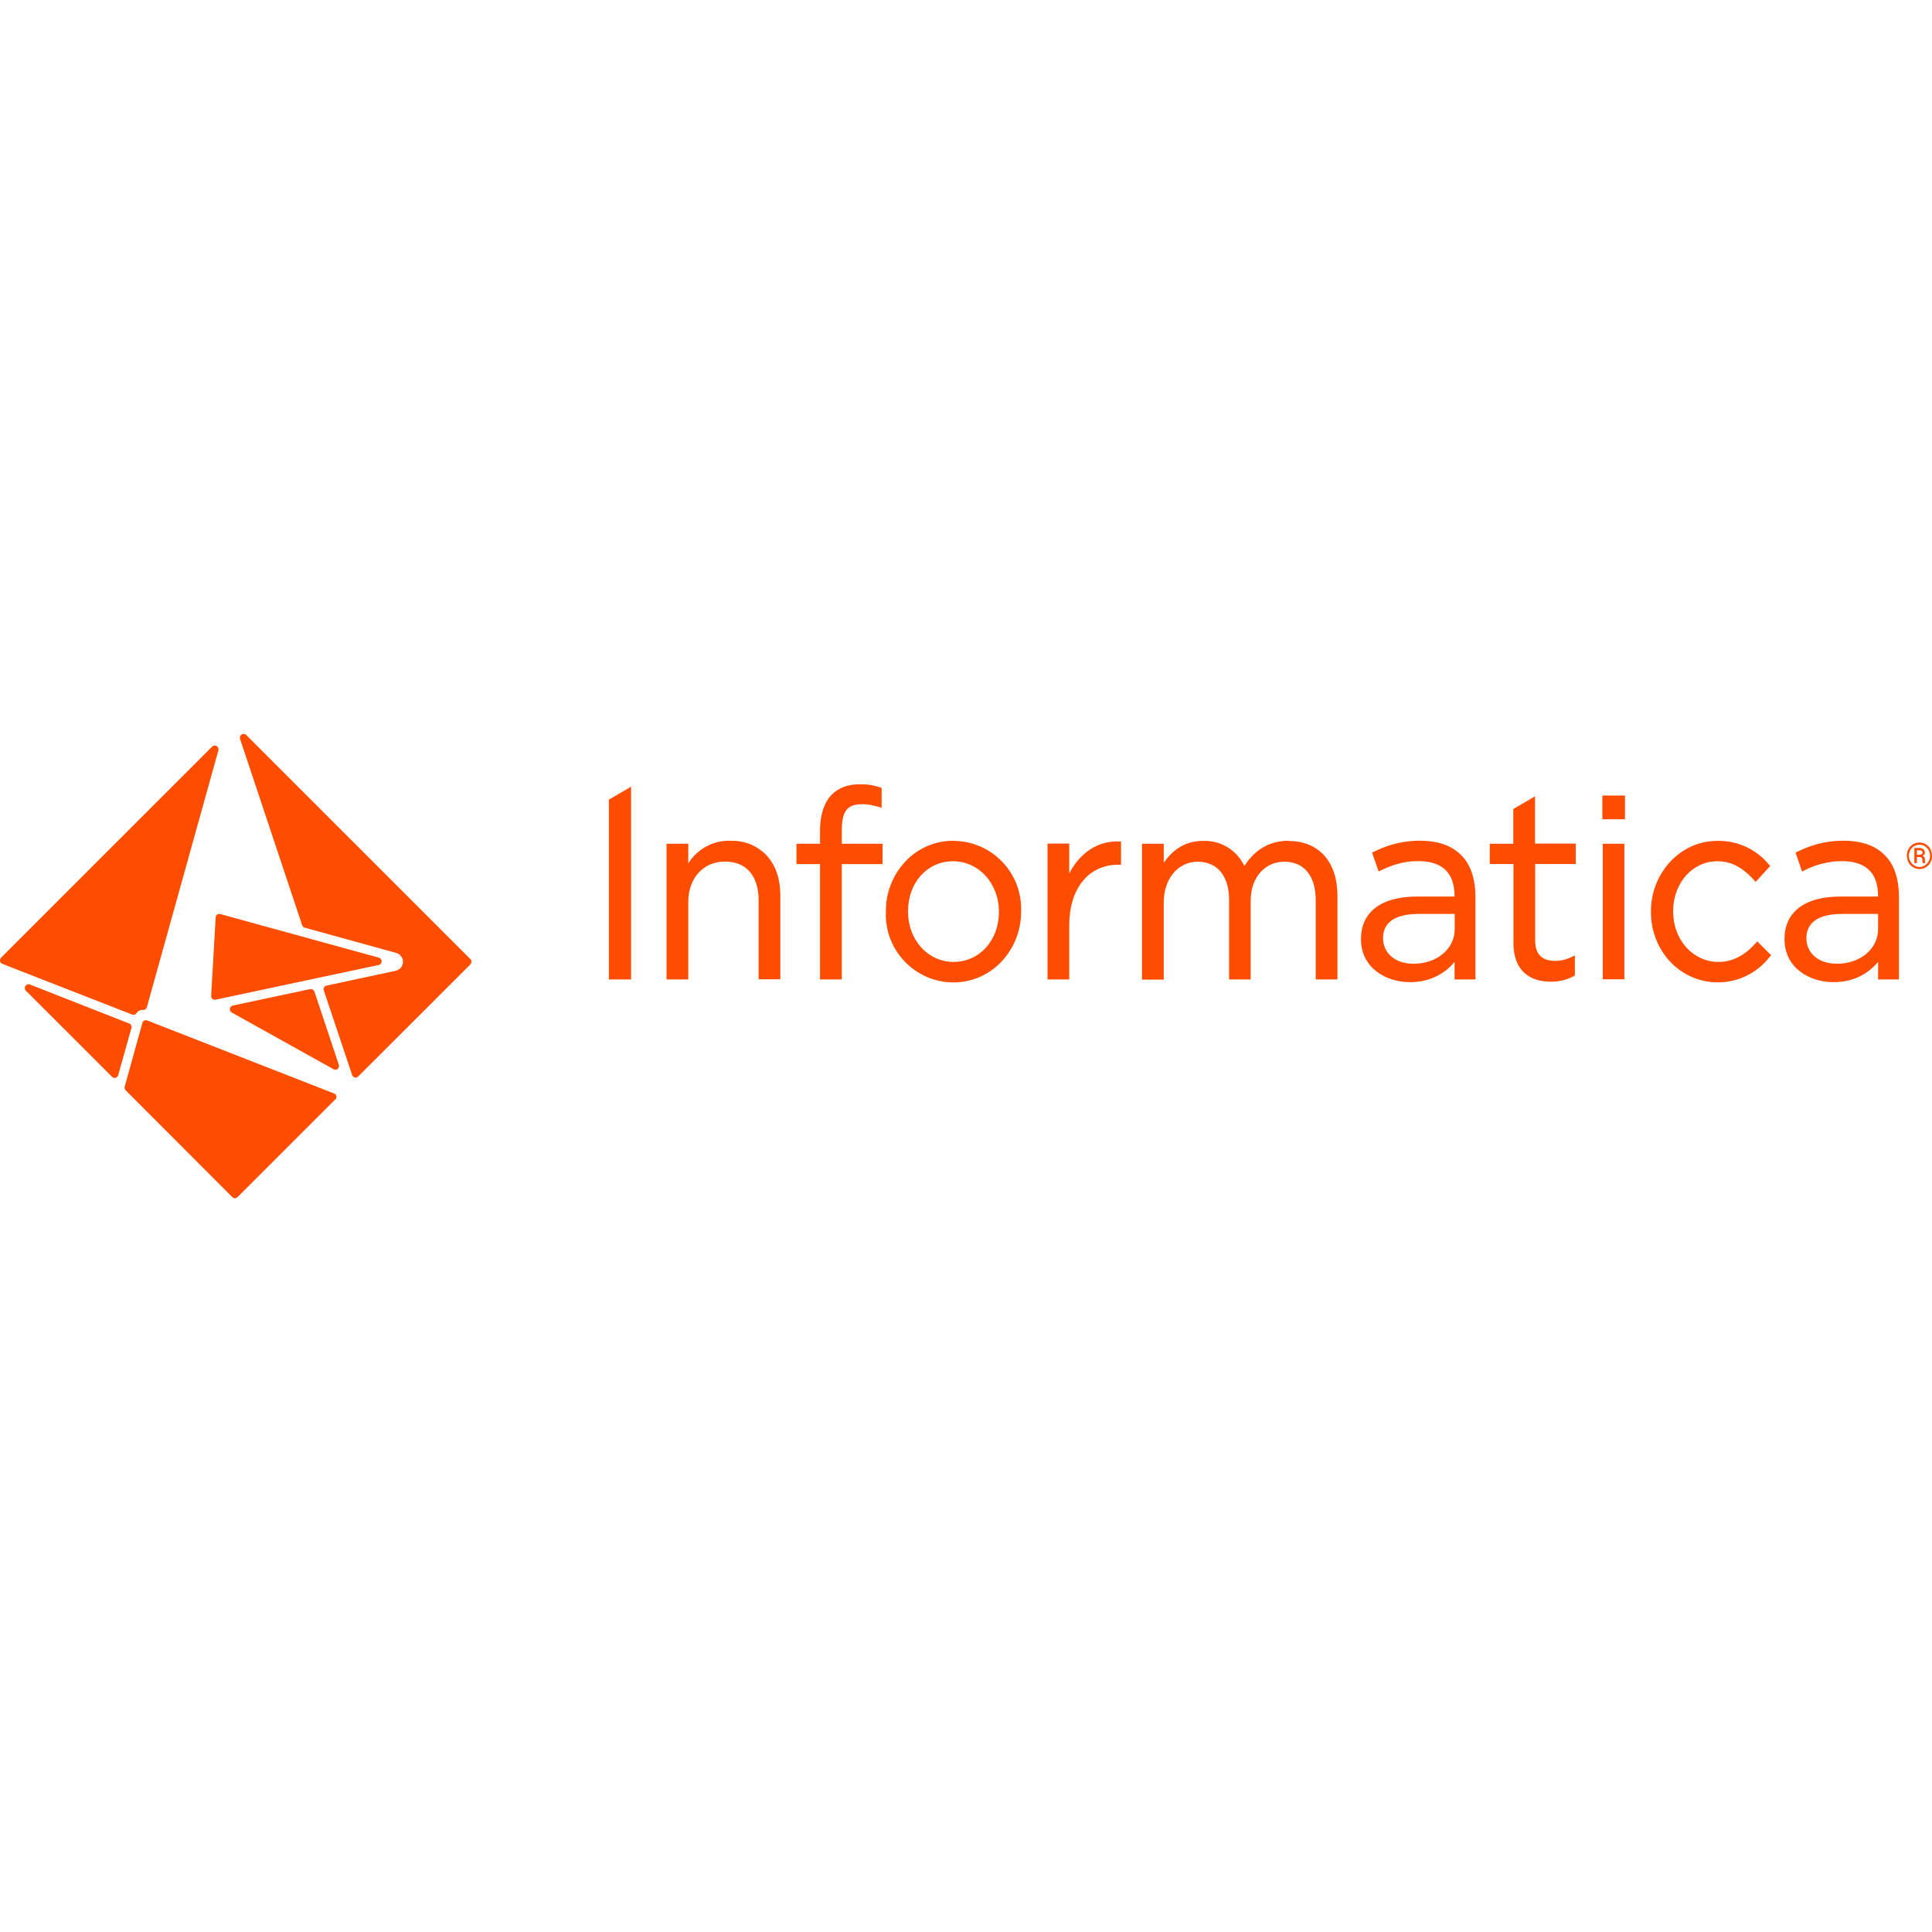
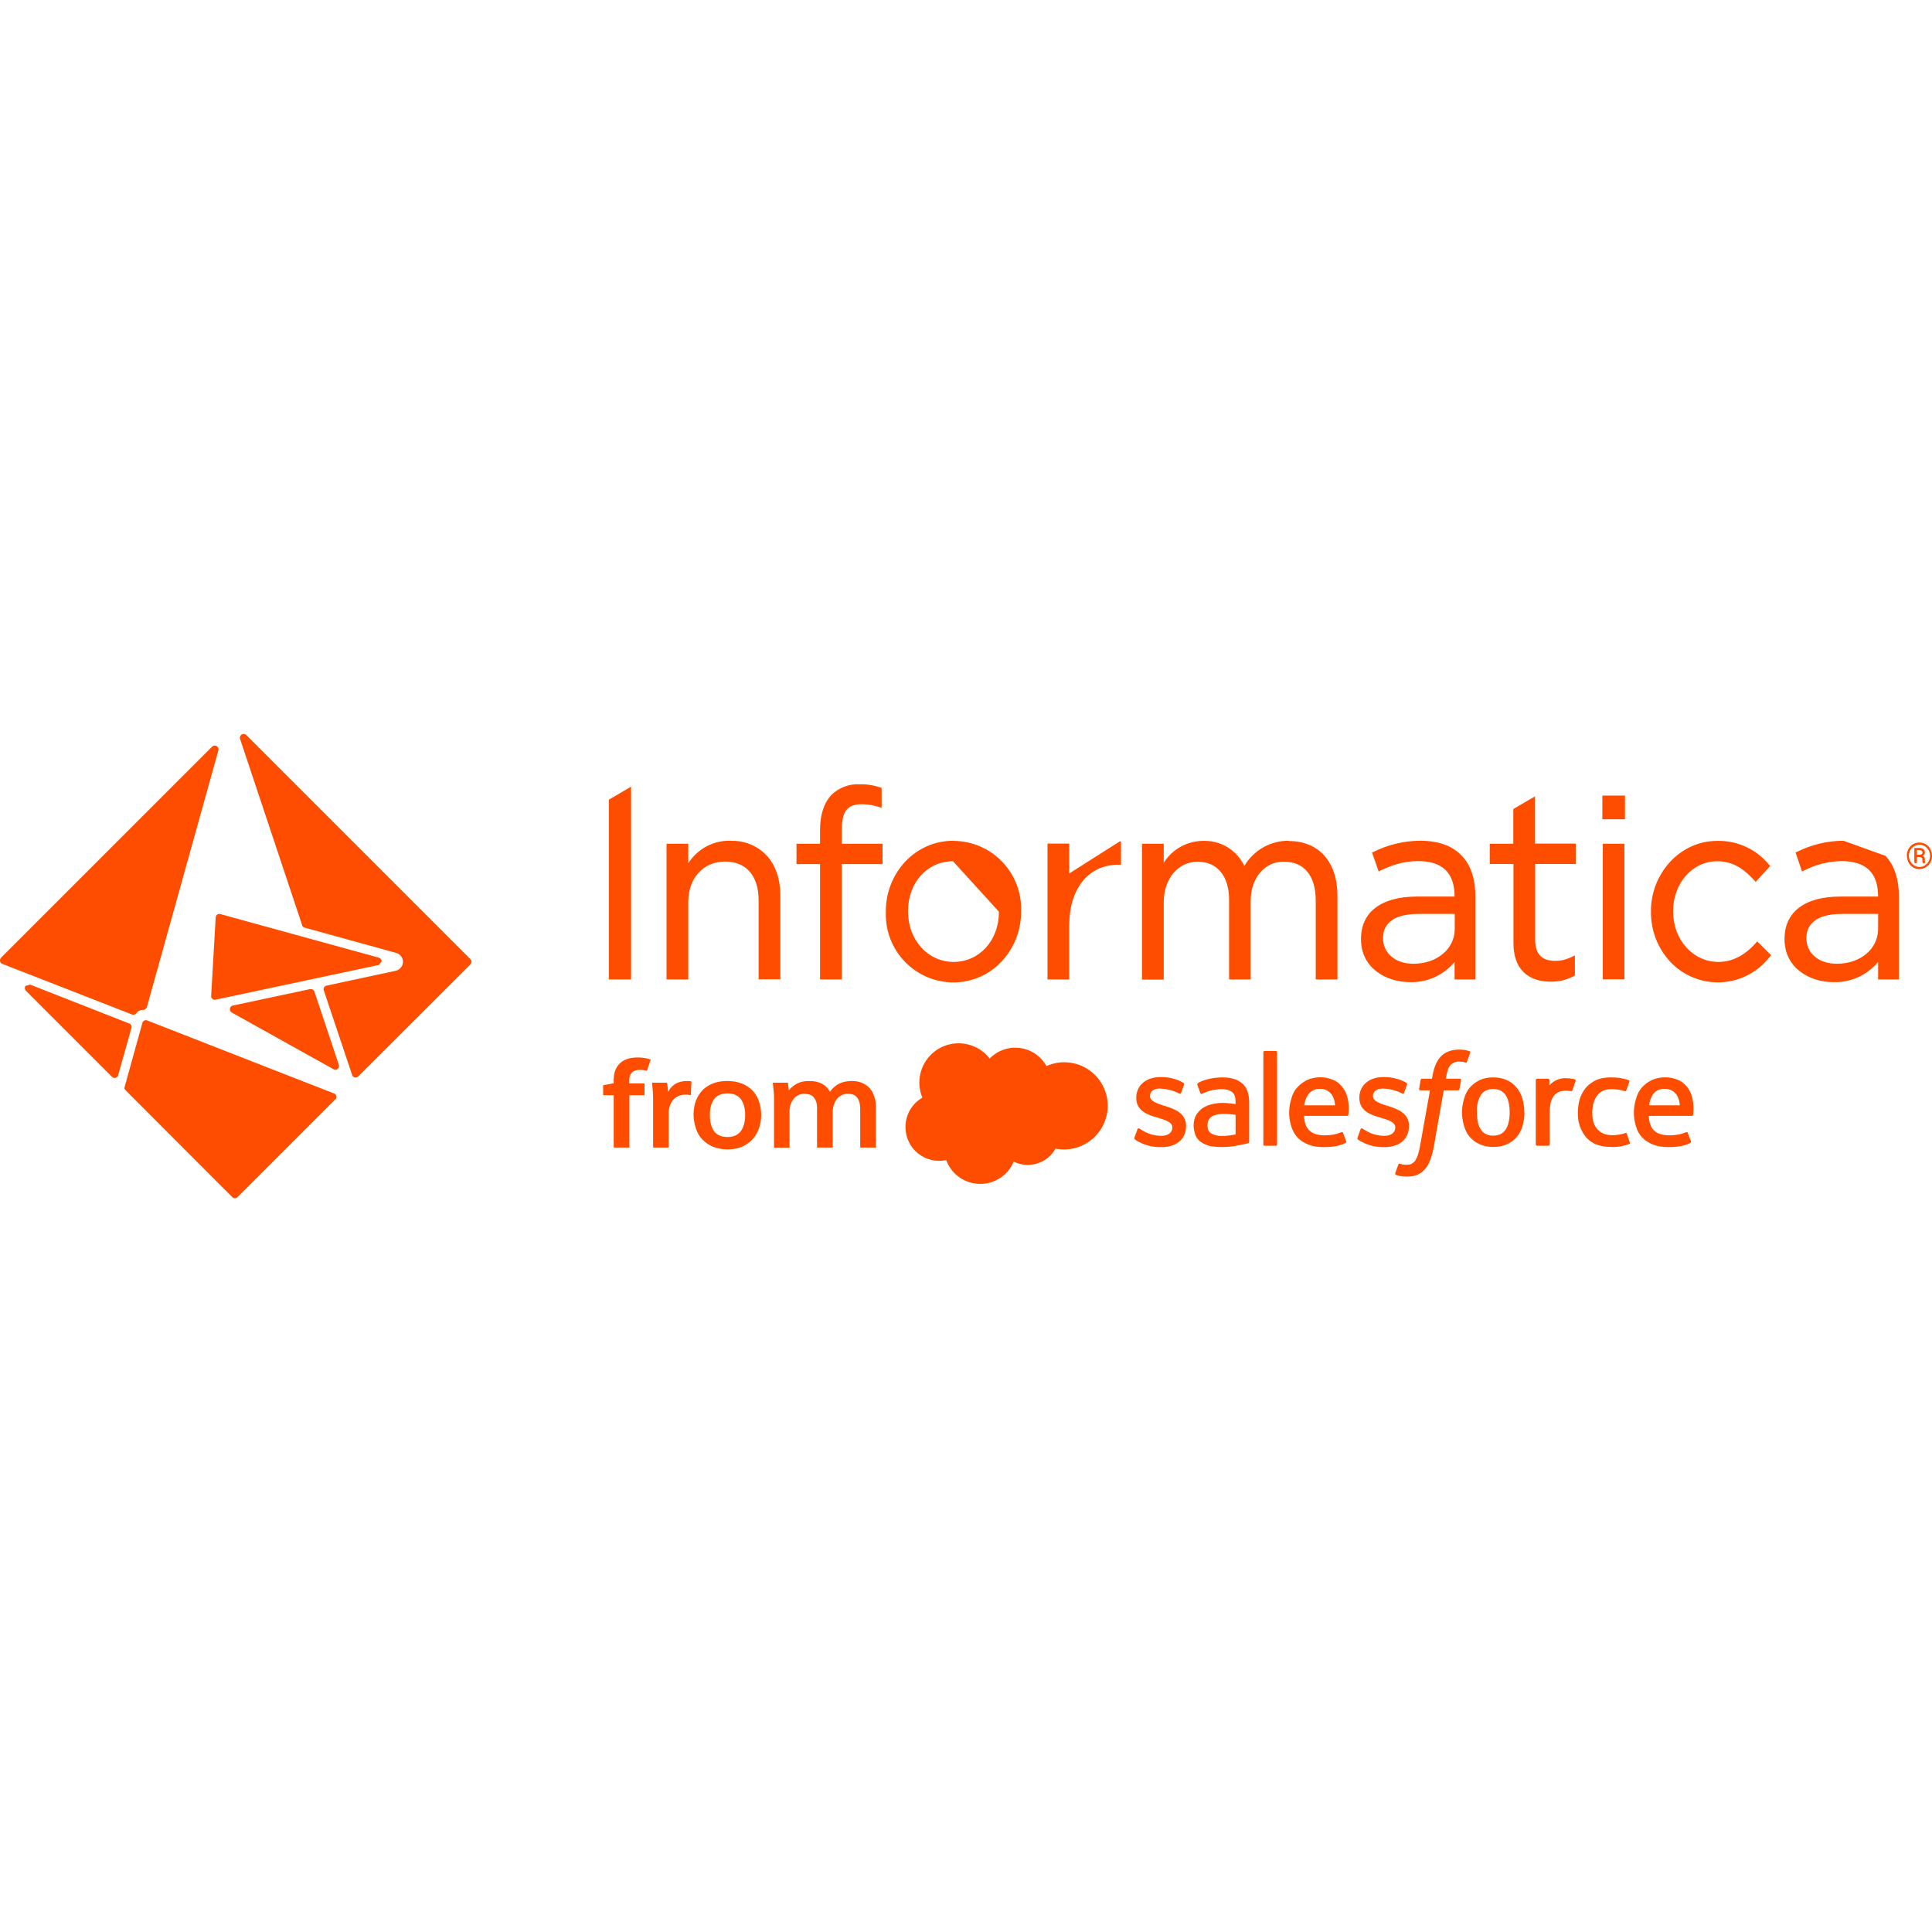
<svg xmlns="http://www.w3.org/2000/svg" viewBox="0 0 128 128">
-   <path fill="#ff4d00" d="m22.1 70.84-6.75-3.76a.25.25 0 0 1 .08-.46l5.12-1.09c.12-.02.24.05.28.16l1.62 4.86a.25.25 0 0 1-.35.3m9.06-6.95-7.43 7.42a.24.24 0 0 1-.4-.1l-1.88-5.61a.24.24 0 0 1 .19-.31l4.56-.98a.61.61 0 0 0 .04-1.19l-6.05-1.67a.24.24 0 0 1-.17-.16L15.9 48.94a.25.25 0 0 1 .41-.25l14.85 14.85a.24.24 0 0 1 0 .35m-6.06.04-10.81 2.3a.24.24 0 0 1-.3-.26l.3-5.19a.24.24 0 0 1 .31-.22l10.51 2.89a.25.25 0 0 1-.01.48m-23.11 1.3 6.57 2.58a.24.24 0 0 1 .15.29l-.88 3.13a.24.24 0 0 1-.41.11l-5.7-5.7a.25.25 0 0 1 .27-.41M.07 63.45l13.98-13.98a.25.25 0 0 1 .42.24L9.73 66.73c-.03.1-.12.18-.23.18-.16 0-.16 0-.27.05-.11.06-.11.06-.2.18a.24.24 0 0 1-.29.07L.16 63.86a.24.24 0 0 1-.09-.4m22.13 9.39-6.46 6.46a.24.24 0 0 1-.35 0l-7.06-7.07a.24.24 0 0 1-.07-.24l1.17-4.22a.24.24 0 0 1 .33-.17l12.36 4.83a.24.24 0 0 1 .09.41m19.6-7.96h-1.47V52.98l1.47-.86zm65.85-10.61h-1.5v-1.57h1.5zM48.39 55.7a3.2 3.2 0 0 0-2.79 1.5v-1.3h-1.44v8.99h1.44v-5.14c0-1.57 1-2.67 2.43-2.67s2.23.96 2.23 2.57v5.23h1.44v-5.56c0-1.06-.3-1.96-.87-2.6a3.1 3.1 0 0 0-2.44-1.01m14.79-.01c-1.24 0-2.38.5-3.22 1.4a4.8 4.8 0 0 0-1.27 3.3v.03a4.5 4.5 0 0 0 4.46 4.66c1.23 0 2.38-.5 3.22-1.4a4.8 4.8 0 0 0 1.28-3.3v-.02a4.5 4.5 0 0 0-4.47-4.66zm3 4.7v.03c0 1.88-1.3 3.3-3 3.3-1.71 0-3.02-1.46-3.02-3.33v-.04c0-1.89 1.28-3.3 2.98-3.3s3.04 1.46 3.04 3.34m4.66-2.53v-1.98H69.4v9h1.44v-3.6c0-2.4 1.27-4 3.24-4h.19v-1.54h-.09c-1.4-.07-2.62.72-3.34 2.12m14.55-2.17q-1.86 0-2.95 1.67a2.9 2.9 0 0 0-2.71-1.66c-1.35 0-2.12.73-2.63 1.45V55.9h-1.44v9h1.44v-5.12c0-1.56.95-2.69 2.25-2.69s2.08.95 2.08 2.53v5.27h1.43v-5.16q0-1.22.66-1.96c.4-.43.95-.68 1.56-.68 1.33 0 2.09.94 2.09 2.57v5.23h1.44v-5.54c0-2.24-1.23-3.63-3.22-3.63zm19.01 1.54v-1.35h-2.7v-3.13l-1.44.84v2.3H98.7v1.34h1.57v5.22c0 2.24 1.55 2.58 2.47 2.58.58 0 1.07-.12 1.56-.39l.04-.02V63.3l-.13.06c-.42.21-.76.3-1.18.3q-1.33 0-1.32-1.37v-5.05zm11.95 5.21q-1.13 1.29-2.5 1.28c-1.68 0-3-1.46-3-3.33v-.04c0-1.85 1.28-3.3 2.92-3.3 1.14 0 1.87.62 2.48 1.29l.07.08.96-1.06-.06-.06a4.3 4.3 0 0 0-3.44-1.6c-1.2 0-2.31.5-3.14 1.4a4.8 4.8 0 0 0-1.26 3.29v.03c0 1.23.45 2.4 1.26 3.27a4.33 4.33 0 0 0 6.64-.35l.07-.06-.93-.92zM94.08 55.7c-1.37 0-2.34.38-3.1.75l-.08.03.44 1.26.09-.05c.7-.33 1.47-.64 2.51-.64 1.55 0 2.43.7 2.43 2.35h-2.5c-2.35 0-3.7 1.02-3.7 2.8v.04c0 1.86 1.63 2.83 3.24 2.83 1.47 0 2.41-.68 2.96-1.34v1.16h1.38V59.4c0-1.13-.3-2.09-.9-2.7q-.94-1-2.78-1zm2.3 4.85v1c0 1.31-1.17 2.3-2.73 2.3-1.39 0-2.02-.87-2.02-1.67v-.03c0-.73.41-1.6 2.36-1.6zm-40.61-5.49c0-1.3.33-1.78 1.36-1.78.4 0 .7.07 1.19.21l.09.03V52.2l-.03-.01a4 4 0 0 0-1.42-.23q-1.18 0-1.87.7-.75.81-.76 2.34v.9h-1.56v1.35h1.56v7.64h1.44v-7.64h2.7V55.9h-2.7zm51.85 9.82h-1.43V55.9h1.43zm14.51-9.18c-1.36 0-2.33.38-3.1.75l-.07.03.43 1.26.1-.05a5.6 5.6 0 0 1 2.51-.64c1.55 0 2.43.7 2.43 2.35h-2.51c-2.35 0-3.69 1.02-3.69 2.8v.04c0 1.86 1.63 2.83 3.24 2.83 1.47 0 2.41-.68 2.96-1.34v1.16h1.38V59.4c0-1.13-.3-2.09-.9-2.7q-.94-1-2.78-1m2.3 4.85v1c0 1.31-1.17 2.3-2.72 2.3-1.4 0-2.03-.86-2.03-1.66v-.04c0-.73.41-1.6 2.37-1.6zm1.9-3.85q0-.24.11-.45a.8.8 0 0 1 .73-.43.8.8 0 0 1 .72.43q.1.21.11.44t-.1.44a.82.82 0 0 1-1.46 0 1 1 0 0 1-.1-.44zm.14 0q0 .2.1.37a.7.7 0 0 0 .6.37q.18 0 .35-.1a1 1 0 0 0 .26-.27.8.8 0 0 0 0-.74 1 1 0 0 0-.26-.27.7.7 0 0 0-.7 0q-.17.09-.26.27a1 1 0 0 0-.1.37zm.53.08v.4h-.17v-1h.32q.19 0 .28.08t.1.22-.15.22q.15.06.15.24v.07q0 .1.02.15v.02h-.17l-.02-.15v-.13q-.03-.11-.16-.12zm0-.15h.18q.09 0 .13-.04a.1.1 0 0 0 .06-.1q0-.09-.05-.12-.04-.04-.16-.04H127z" />
+   <path fill="#ff4d00" d="m22.1 70.84-6.75-3.76a.25.25 0 0 1 .08-.46l5.12-1.09q.2-.02.28.16l1.62 4.86a.25.25 0 0 1-.35.3zm9.06-6.94-7.43 7.42a.24.24 0 0 1-.4-.1l-1.88-5.61a.24.24 0 0 1 .19-.31l4.56-.98a.61.61 0 0 0 .04-1.19l-6.05-1.67a.2.2 0 0 1-.17-.16L15.9 48.94a.25.25 0 0 1 .41-.25l14.85 14.85a.24.24 0 0 1 0 .35zm-6.06.03-10.81 2.3a.24.24 0 0 1-.3-.26l.3-5.19a.24.24 0 0 1 .31-.22l10.51 2.89q.16.06.18.24zm-23.11 1.3 6.57 2.58c.12.04.18.17.15.29l-.88 3.13a.24.24 0 0 1-.41.11l-5.7-5.7a.25.25 0 0 1-.03-.32zM.07 63.45l13.98-13.98a.25.25 0 0 1 .42.24L9.73 66.73a.3.3 0 0 1-.23.18c-.16 0-.16 0-.27.05s-.11.06-.2.18a.24.24 0 0 1-.29.07L.16 63.86a.24.24 0 0 1-.09-.4zm22.13 9.4-6.46 6.46a.24.24 0 0 1-.35 0l-7.06-7.07a.2.2 0 0 1-.07-.24l1.17-4.22a.24.24 0 0 1 .33-.17l12.36 4.83a.24.24 0 0 1 .09.41zm19.61-7.96h-1.47V52.98l1.47-.86zm65.85-10.61h-1.5v-1.57h1.5zm-59.27 1.43a3.1 3.1 0 0 1 2.44 1.01c.57.64.87 1.54.87 2.6v5.56h-1.44v-5.23c0-1.61-.8-2.57-2.23-2.57s-2.43 1.1-2.43 2.67v5.14h-1.44V55.9h1.44v1.3a3.2 3.2 0 0 1 2.79-1.5zm14.79 0a4.5 4.5 0 0 1 4.47 4.66v.02a4.8 4.8 0 0 1-1.28 3.3c-.84.9-1.99 1.4-3.22 1.4a4.5 4.5 0 0 1-4.46-4.66v-.03a4.8 4.8 0 0 1 1.27-3.3c.84-.9 1.98-1.4 3.22-1.4zm-.04 1.35c-1.7 0-2.98 1.41-2.98 3.3v.04c0 1.87 1.31 3.33 3.02 3.33 1.7 0 3-1.42 3-3.3v-.03zm11.04-1.31h.09v1.54h-.19c-1.97 0-3.24 1.6-3.24 4v3.6H69.4v-9h1.44v1.98zm11.21-.03c1.99 0 3.22 1.39 3.22 3.63v5.54h-1.44v-5.23c0-1.63-.76-2.57-2.09-2.57a2 2 0 0 0-1.56.68q-.66.75-.66 1.96v5.16h-1.43v-5.27c0-1.58-.78-2.53-2.08-2.53s-2.25 1.13-2.25 2.69v5.12h-1.44v-9h1.44v1.26a3.1 3.1 0 0 1 2.63-1.45 2.9 2.9 0 0 1 2.71 1.66 3.4 3.4 0 0 1 2.95-1.67zm16.32 1.52v5.05q0 1.37 1.32 1.37c.42 0 .76-.09 1.18-.3l.13-.06v1.33l-.04.02c-.49.27-.98.39-1.56.39-.92 0-2.47-.34-2.47-2.58v-5.22H98.7V55.9h1.56v-2.3l1.44-.84v3.13h2.7v1.35zm14.71 5.13.93.92-.07.06a4.33 4.33 0 0 1-6.64.35 4.8 4.8 0 0 1-1.26-3.27v-.03a4.8 4.8 0 0 1 1.26-3.29c.83-.9 1.94-1.4 3.14-1.4a4.3 4.3 0 0 1 3.44 1.6l.06.06-.96 1.06-.07-.08c-.61-.67-1.34-1.29-2.48-1.29-1.64 0-2.92 1.45-2.92 3.3v.04c0 1.87 1.32 3.33 3 3.33q1.37 0 2.5-1.28zM94.08 55.7h-.01zm0 0q1.83 0 2.77 1c.6.61.9 1.57.9 2.7v5.49h-1.38v-1.16a3.7 3.7 0 0 1-2.96 1.34c-1.61 0-3.24-.97-3.24-2.83v-.04c0-1.78 1.35-2.8 3.7-2.8h2.5c0-1.65-.88-2.35-2.43-2.35-1.04 0-1.81.31-2.51.64l-.09.05-.44-1.26.08-.03a7 7 0 0 1 3.1-.75m-.09 4.85c-1.95 0-2.36.87-2.36 1.6v.03c0 .8.63 1.67 2.02 1.67 1.56 0 2.73-.99 2.73-2.3v-1zM55.77 55.9h2.7v1.35h-2.7v7.64h-1.44v-7.64h-1.56V55.9h1.56V55q0-1.53.76-2.34a2.5 2.5 0 0 1 1.87-.7 4 4 0 0 1 1.42.23l.03.01v1.32l-.09-.03a4 4 0 0 0-1.19-.21c-1.03 0-1.36.48-1.36 1.78zm51.85 8.98h-1.43V55.9h1.43zm17.29-8.18c.6.61.9 1.57.9 2.7v5.49h-1.38v-1.16a3.7 3.7 0 0 1-2.96 1.34c-1.61 0-3.24-.97-3.24-2.83v-.04c0-1.78 1.34-2.8 3.69-2.8h2.51c0-1.65-.88-2.35-2.43-2.35a5.6 5.6 0 0 0-2.51.64l-.1.05-.43-1.26.07-.03a7 7 0 0 1 3.1-.75zm-2.86 3.85c-1.96 0-2.37.87-2.37 1.6v.04c0 .8.63 1.66 2.03 1.66 1.55 0 2.72-.99 2.72-2.3v-1zm4.28-3.85q0-.24.11-.45a.8.8 0 0 1 .73-.43c.3 0 .58.16.72.43q.1.21.11.44a.85.85 0 0 1-.83.89.8.8 0 0 1-.73-.45 1 1 0 0 1-.1-.44zm.14 0q0 .2.1.37a.7.7 0 0 0 .6.37q.18 0 .35-.1a1 1 0 0 0 .26-.27.8.8 0 0 0 0-.74 1 1 0 0 0-.26-.27.7.7 0 0 0-.96.27 1 1 0 0 0-.1.37zm.53.08v.4h-.17v-1h.32q.2 0 .28.08.1.08.1.22t-.15.22q.15.06.15.24v.07q0 .1.02.15v.02h-.17l-.02-.15v-.13q-.03-.1-.16-.12zm0-.15h.18q.09 0 .13-.04a.1.1 0 0 0 .06-.1q0-.09-.05-.12-.04-.04-.16-.04H127zM75.16 75.37l.2-.55c.03-.1.1-.06.13-.05l.17.11c.59.37 1.13.37 1.3.37.44 0 .71-.23.71-.54v-.02c0-.34-.42-.47-.9-.62l-.1-.03c-.67-.19-1.39-.46-1.39-1.3v-.02c0-.8.65-1.36 1.57-1.36h.1c.55 0 1.07.15 1.45.38q.06.04.05.12l-.2.55c-.04.1-.14.03-.14.03a3 3 0 0 0-1.28-.32c-.4 0-.64.2-.64.49v.01c0 .33.43.47.93.64l.09.02c.66.21 1.37.5 1.37 1.3v.02c0 .87-.63 1.4-1.64 1.4a3 3 0 0 1-1.47-.34q-.15-.07-.28-.17c-.01-.01-.05-.03-.02-.11zm14.78 0 .2-.55c.03-.1.11-.06.13-.05l.17.11c.58.37 1.13.37 1.3.37.43 0 .7-.23.7-.54v-.02c0-.34-.41-.47-.9-.62l-.1-.03c-.67-.19-1.38-.46-1.38-1.3v-.02c0-.8.64-1.36 1.57-1.36h.1c.54 0 1.07.15 1.45.38q.06.04.04.12l-.2.55c-.04.1-.13.03-.13.03a3 3 0 0 0-1.29-.32c-.39 0-.64.2-.64.49v.01c0 .33.43.47.93.64l.09.02c.66.21 1.37.5 1.37 1.3v.02c0 .87-.63 1.4-1.64 1.4a3 3 0 0 1-1.47-.34q-.15-.07-.28-.17c0-.01-.05-.03-.02-.11zM101 73.68q0 .5-.13.91-.11.42-.38.74-.26.3-.65.48-.38.18-.9.18-.51 0-.9-.18A1.8 1.8 0 0 1 97 74.6a3 3 0 0 1 0-1.81q.11-.42.38-.74.27-.3.65-.49.39-.18.9-.18.52 0 .9.18.4.18.65.5.26.3.38.73.13.42.13.9m-1.24-1.14q-.27-.4-.82-.4t-.82.4a2 2 0 0 0-.26 1.14q0 .75.26 1.15.27.4.82.4t.82-.4.27-1.15q0-.73-.27-1.14m8.03 2.56.2.58c.03.07-.03.1-.03.1a3 3 0 0 1-1.19.2q-1.1 0-1.66-.62a2.4 2.4 0 0 1-.56-1.68q0-.49.13-.9.15-.43.41-.74.27-.3.68-.5.41-.17.94-.17.36 0 .63.04c.2.03.46.1.57.14.02 0 .07.03.05.1l-.2.58c-.04.08-.1.05-.1.05a3 3 0 0 0-.9-.13q-.62 0-.93.42-.31.4-.33 1.11 0 .8.37 1.15.34.37.96.37.24 0 .46-.04.2-.03.4-.1s.07-.04.1.04m4.31-2.48c.18.64.09 1.2.08 1.23 0 .07-.08.07-.08.07h-2.85q.02.65.33.95.3.32.98.34c.68 0 .96-.14 1.17-.21 0 0 .08-.03.1.05l.2.52q.03.12-.03.14c-.18.1-.61.28-1.44.28q-.6 0-1.03-.17a2 2 0 0 1-.72-.47q-.29-.3-.41-.73a3 3 0 0 1 0-1.82q.11-.44.38-.75.26-.3.66-.5a2.2 2.2 0 0 1 1.75-.01q.27.1.55.41c.11.12.29.4.36.67m-.8.6a1.4 1.4 0 0 0-.2-.68.9.9 0 0 0-.79-.41.9.9 0 0 0-.82.41q-.16.27-.22.68zm-21.96.63c0 .07-.08.07-.08.07H86.4q.02.65.33.95.31.32.98.34c.68 0 .97-.14 1.17-.21 0 0 .08-.03.1.05l.2.52q.03.12-.03.14c-.18.1-.61.28-1.44.28q-.6 0-1.03-.17a2 2 0 0 1-.72-.47 2 2 0 0 1-.41-.73 3 3 0 0 1 0-1.82q.1-.44.38-.75.27-.3.65-.5a2.2 2.2 0 0 1 1.76-.01q.27.1.54.41c.12.12.3.4.37.67.18.64.09 1.2.08 1.23m-.88-.63q-.02-.4-.2-.68a.9.9 0 0 0-.8-.41.9.9 0 0 0-.8.41q-.18.27-.24.68zm-7.06-.14.47.06v-.12c0-.38-.08-.57-.24-.68q-.25-.2-.7-.19s-.7 0-1.25.29l-.04.02s-.07.03-.1-.04l-.2-.55c-.03-.08.03-.11.03-.11.25-.2.87-.32.87-.32.21-.04.56-.07.77-.07q.85 0 1.3.4.46.38.46 1.25v2.62s.01.07-.06.09l-.2.05-.72.14a5 5 0 0 1-1.62 0 2 2 0 0 1-.58-.26 1 1 0 0 1-.37-.44 2 2 0 0 1-.13-.66q0-.37.15-.66.15-.27.41-.47.26-.18.6-.27t.7-.1q.27 0 .44.02zm-1.14 2s.26.2.84.17c.4-.02.77-.1.77-.1v-1.3s-.37-.06-.78-.06c-.58-.01-.83.2-.83.2q-.25.18-.25.56 0 .23.08.37c.04.05.06.08.17.17zm24.14-3.47-.21.6q-.03.08-.1.07s-.17-.03-.32-.03q-.16 0-.39.05a1 1 0 0 0-.35.21q-.15.15-.25.42c-.06.18-.1.47-.1.75v2.13q0 .08-.08.09h-.75a.1.1 0 0 1-.09-.09v-4.26q0-.08.09-.09h.73q.07 0 .08.09v.35a1.4 1.4 0 0 1 1.22-.47c.18 0 .43.05.47.07.02.01.07.04.05.1zm-7.03-1.98c.02.01.07.04.05.1l-.22.6c-.02.05-.03.07-.12.05l-.15-.04-.23-.02a1 1 0 0 0-.3.04 1 1 0 0 0-.25.15 1 1 0 0 0-.2.3c-.1.3-.14.63-.15.65h.91q.11 0 .1.09l-.11.6c-.02.08-.1.08-.1.08h-.94l-.64 3.64q-.1.57-.25.96-.13.37-.37.64-.23.26-.53.37t-.7.1a2 2 0 0 1-.68-.11q-.06-.02-.04-.12l.21-.58c.03-.07.1-.04.1-.04l.16.05.23.02q.19 0 .34-.04a1 1 0 0 0 .26-.2q.1-.15.2-.41.09-.28.16-.7l.64-3.58h-.62q-.11 0-.1-.1l.1-.59c.02-.09.1-.08.1-.08h.65l.04-.2q.14-.85.57-1.3.44-.43 1.2-.43a2 2 0 0 1 .67.1zm-12.75 6.18q0 .08-.08.09h-.75q-.08 0-.08-.09v-6.1q0-.08.08-.09h.75q.08 0 .08.1zm-19.04-5.69a2.36 2.36 0 0 1 3.76.5 2.88 2.88 0 0 1 4.06 2.64 2.9 2.9 0 0 1-3.46 2.83 2.1 2.1 0 0 1-2.77.86 2.4 2.4 0 0 1-4.47-.1 2.23 2.23 0 0 1-2.7-2.2c0-.83.45-1.55 1.12-1.94a2.6 2.6 0 0 1 2.39-3.6c.84 0 1.6.4 2.07 1.01m-22.46.07-.25.74a2 2 0 0 0-.45-.06q-.72 0-.72.7v.2h1.01v.78h-1v3.47h-1.04v-3.47h-.7v-.66l.7-.13v-.23q0-.69.4-1.08.39-.4 1.2-.4.46 0 .86.14m.15 2.52q0-.31-.07-.99h.99q.06.35.07.6h.01q.38-.72 1.28-.71.15 0 .26.03l-.04.9-.31-.03q-.55 0-.86.35-.3.36-.3.9v2.26h-1.03zm7.16 1.15q0 .66-.28 1.19-.26.5-.77.8t-1.2.29-1.19-.3-.77-.8a3 3 0 0 1-.27-1.18q0-.69.27-1.19.26-.5.76-.78t1.2-.28 1.21.28.77.78.27 1.19m-3.4 0q0 .67.27 1.06.28.4.9.4.6 0 .89-.4.28-.4.28-1.06 0-.65-.28-1.04-.3-.39-.9-.39t-.89.4q-.27.37-.27 1.03m4.25-1.15q0-.31-.08-.99h1l.06.49h.02q.21-.27.55-.44t.8-.16q.96 0 1.35.7H55q.48-.7 1.43-.7.54 0 .9.24.36.22.52.6.18.39.18.83v2.74h-1.04v-2.6q0-.43-.19-.7t-.63-.26a.9.9 0 0 0-.74.36q-.26.36-.26.87v2.33h-1.04v-2.68a1 1 0 0 0-.2-.63q-.2-.25-.63-.25-.46 0-.72.34-.27.33-.27.83v2.4h-1.03z" />
</svg>
